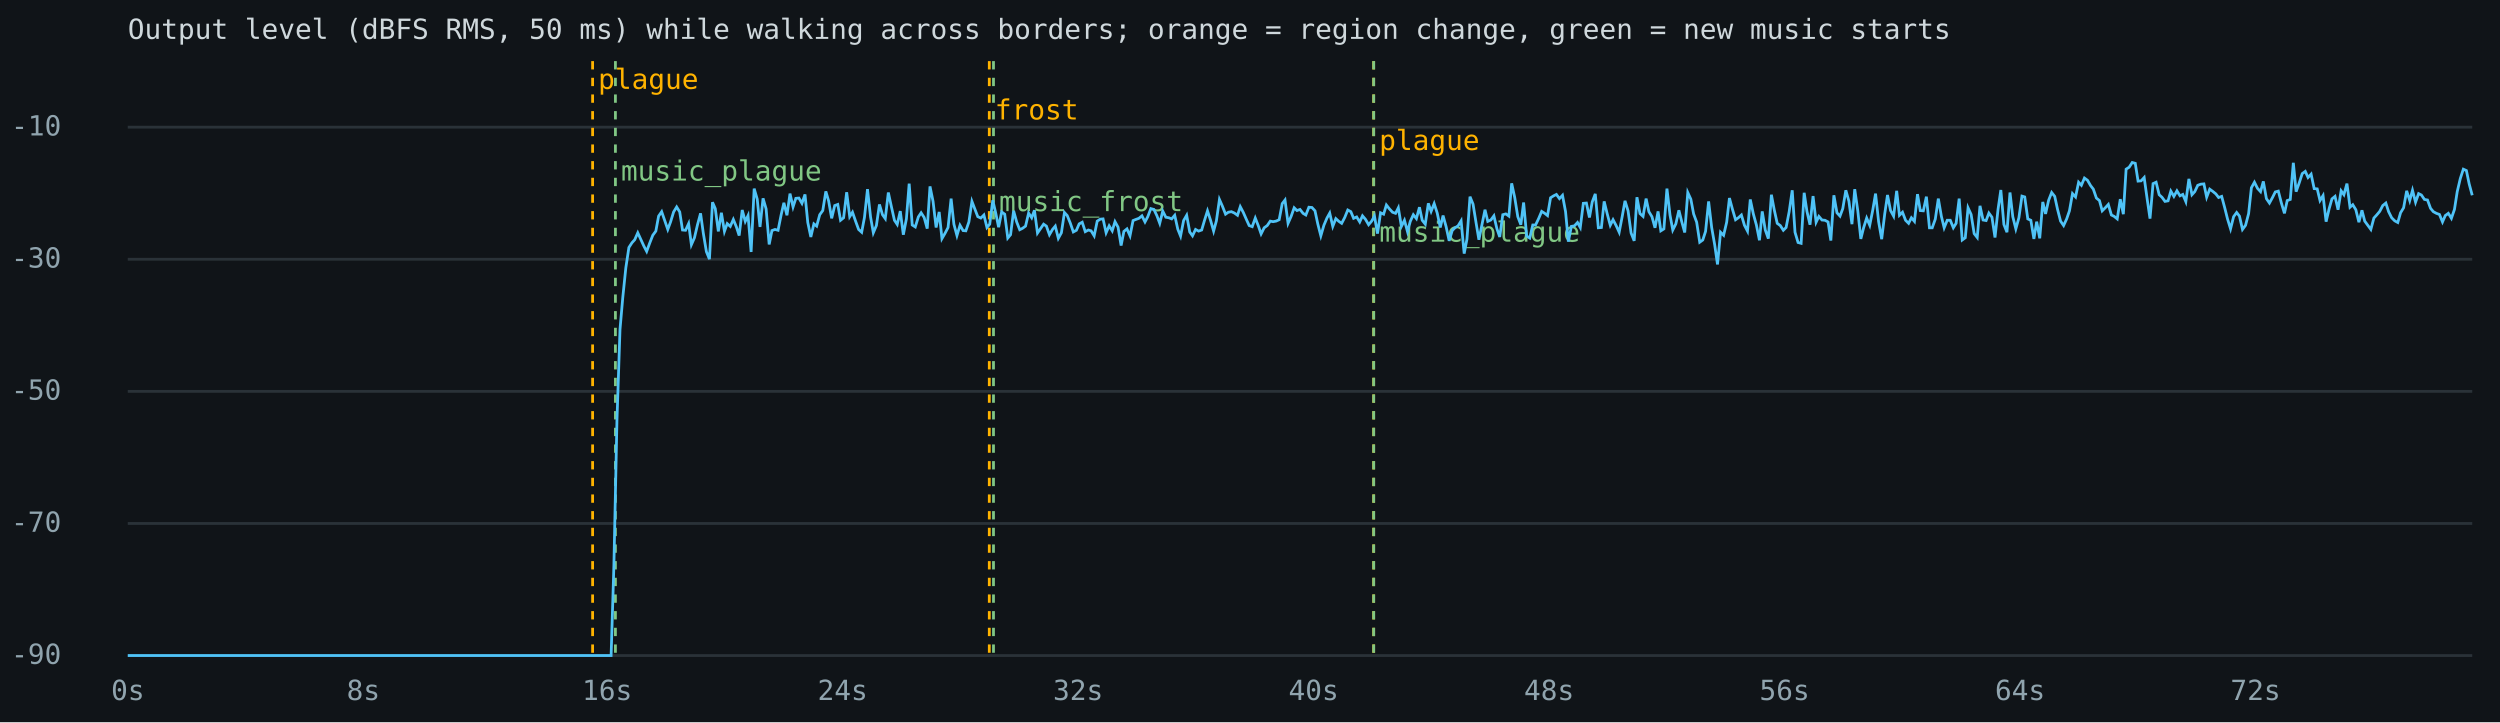
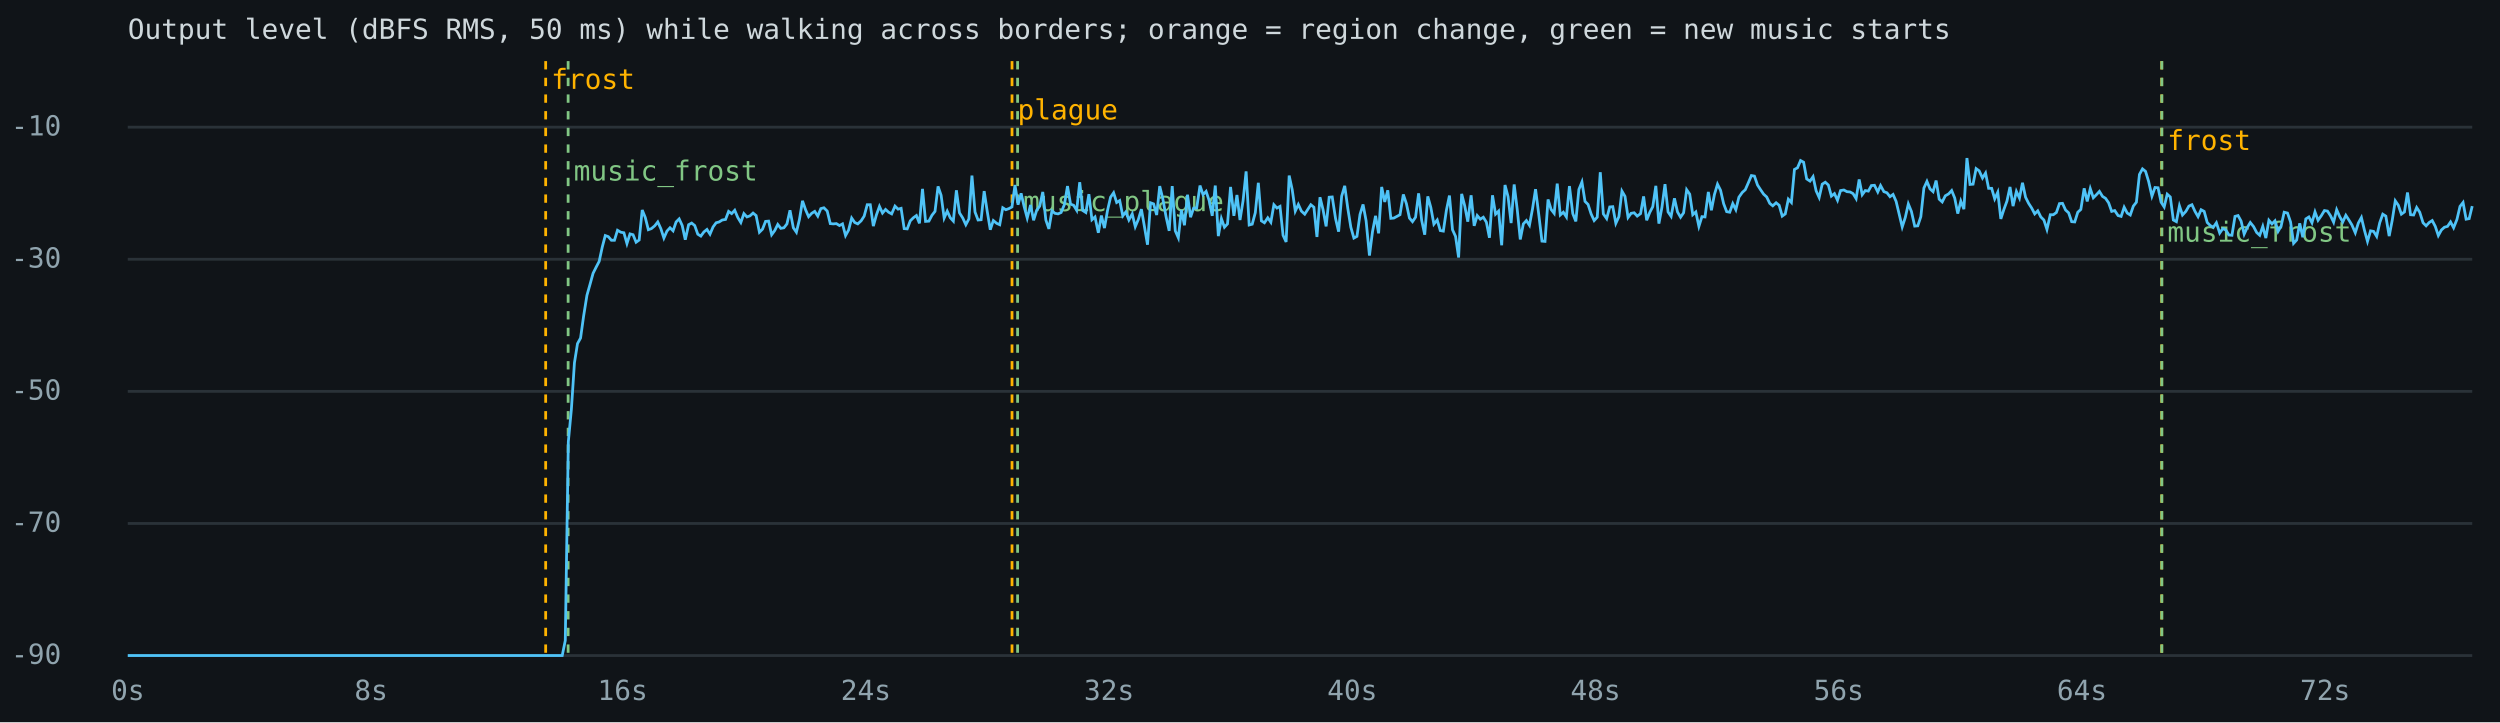
<svg xmlns="http://www.w3.org/2000/svg" width="900" height="260" viewBox="0 0 900 260" font-family="monospace" font-size="10">
  <rect width="900" height="260" fill="#101418" />
  <text x="46" y="14" fill="#cfd8dc">Output level (dBFS RMS, 50 ms) while walking across borders; orange = region change, green = new music starts</text>
  <line x1="46" x2="890" y1="236" y2="236" stroke="#2a3238" />
  <text x="4" y="239" fill="#90a4ae">-90</text>
  <line x1="46" x2="890" y1="188.444" y2="188.444" stroke="#2a3238" />
  <text x="4" y="191.444" fill="#90a4ae">-70</text>
  <line x1="46" x2="890" y1="140.889" y2="140.889" stroke="#2a3238" />
  <text x="4" y="143.889" fill="#90a4ae">-50</text>
  <line x1="46" x2="890" y1="93.333" y2="93.333" stroke="#2a3238" />
  <text x="4" y="96.333" fill="#90a4ae">-30</text>
  <line x1="46" x2="890" y1="45.778" y2="45.778" stroke="#2a3238" />
  <text x="4" y="48.778" fill="#90a4ae">-10</text>
  <text x="40" y="252" fill="#90a4ae">0s</text>
-   <text x="124.773" y="252" fill="#90a4ae">8s</text>
-   <text x="209.546" y="252" fill="#90a4ae">16s</text>
-   <text x="294.319" y="252" fill="#90a4ae">24s</text>
-   <text x="379.092" y="252" fill="#90a4ae">32s</text>
-   <text x="463.865" y="252" fill="#90a4ae">40s</text>
-   <text x="548.638" y="252" fill="#90a4ae">48s</text>
-   <text x="633.411" y="252" fill="#90a4ae">56s</text>
-   <text x="718.184" y="252" fill="#90a4ae">64s</text>
-   <text x="802.957" y="252" fill="#90a4ae">72s</text>
-   <line x1="213.338" x2="213.338" y1="22" y2="236" stroke="#ffb300" stroke-dasharray="3 3" />
-   <text x="215.338" y="32" fill="#ffb300">plague</text>
-   <line x1="356.146" x2="356.146" y1="22" y2="236" stroke="#ffb300" stroke-dasharray="3 3" />
-   <text x="358.146" y="43" fill="#ffb300">frost</text>
-   <line x1="494.516" x2="494.516" y1="22" y2="236" stroke="#ffb300" stroke-dasharray="3 3" />
-   <text x="496.516" y="54" fill="#ffb300">plague</text>
-   <line x1="221.549" x2="221.549" y1="22" y2="236" stroke="#81c784" stroke-dasharray="3 3" />
-   <text x="223.549" y="65" fill="#81c784">music_plague</text>
-   <line x1="357.655" x2="357.655" y1="22" y2="236" stroke="#81c784" stroke-dasharray="3 3" />
-   <text x="359.655" y="76" fill="#81c784">music_frost</text>
-   <line x1="494.535" x2="494.535" y1="22" y2="236" stroke="#81c784" stroke-dasharray="3 3" />
-   <text x="496.535" y="87" fill="#81c784">music_plague</text>
-   <path d="M46.0 236.0L47.1 236.0L48.1 236.0L49.2 236.0L50.3 236.0L51.4 236.0L52.4 236.0L53.5 236.0L54.6 236.0L55.7 236.0L56.7 236.0L57.8 236.0L58.9 236.0L60.0 236.0L61.0 236.0L62.1 236.0L63.2 236.0L64.3 236.0L65.3 236.0L66.4 236.0L67.5 236.0L68.5 236.0L69.6 236.0L70.7 236.0L71.8 236.0L72.8 236.0L73.9 236.0L75.0 236.0L76.1 236.0L77.1 236.0L78.2 236.0L79.3 236.0L80.4 236.0L81.4 236.0L82.5 236.0L83.6 236.0L84.7 236.0L85.7 236.0L86.8 236.0L87.9 236.0L89.0 236.0L90.0 236.0L91.1 236.0L92.2 236.0L93.2 236.0L94.3 236.0L95.4 236.0L96.5 236.0L97.5 236.0L98.6 236.0L99.7 236.0L100.8 236.0L101.8 236.0L102.9 236.0L104.0 236.0L105.1 236.0L106.1 236.0L107.2 236.0L108.3 236.0L109.4 236.0L110.4 236.0L111.5 236.0L112.6 236.0L113.6 236.0L114.7 236.0L115.8 236.0L116.9 236.0L117.9 236.0L119.0 236.0L120.1 236.0L121.2 236.0L122.2 236.0L123.3 236.0L124.4 236.0L125.5 236.0L126.5 236.0L127.6 236.0L128.7 236.0L129.8 236.0L130.8 236.0L131.9 236.0L133.0 236.0L134.1 236.0L135.1 236.0L136.2 236.0L137.3 236.0L138.3 236.0L139.4 236.0L140.5 236.0L141.6 236.0L142.6 236.0L143.7 236.0L144.8 236.0L145.9 236.0L146.9 236.0L148.0 236.0L149.1 236.0L150.2 236.0L151.2 236.0L152.3 236.0L153.4 236.0L154.5 236.0L155.5 236.0L156.6 236.0L157.7 236.0L158.7 236.0L159.8 236.0L160.9 236.0L162.0 236.0L163.0 236.0L164.1 236.0L165.2 236.0L166.3 236.0L167.3 236.0L168.4 236.0L169.5 236.0L170.6 236.0L171.6 236.0L172.7 236.0L173.8 236.0L174.9 236.0L175.9 236.0L177.0 236.0L178.1 236.0L179.2 236.0L180.2 236.0L181.3 236.0L182.4 236.0L183.4 236.0L184.5 236.0L185.6 236.0L186.7 236.0L187.7 236.0L188.8 236.0L189.9 236.0L191.0 236.0L192.0 236.0L193.1 236.0L194.2 236.0L195.3 236.0L196.3 236.0L197.4 236.0L198.5 236.0L199.6 236.0L200.6 236.0L201.7 236.0L202.8 236.0L203.8 236.0L204.9 236.0L206.0 236.0L207.1 236.0L208.1 236.0L209.2 236.0L210.3 236.0L211.4 236.0L212.4 236.0L213.5 236.0L214.6 236.0L215.7 236.0L216.7 236.0L217.8 236.0L218.9 236.0L220.0 236.0L221.0 203.6L222.1 151.4L223.2 118.6L224.2 107.1L225.3 96.4L226.4 89.1L227.5 87.4L228.5 86.3L229.6 83.8L230.7 86.2L231.8 88.6L232.8 90.5L233.9 87.5L235.0 84.7L236.1 83.2L237.1 77.8L238.2 76.2L239.3 79.4L240.4 82.6L241.4 79.9L242.5 76.3L243.6 74.5L244.7 76.3L245.7 82.8L246.8 82.9L247.9 80.5L248.9 88.1L250.0 85.6L251.1 80.9L252.2 76.8L253.2 84.0L254.3 90.6L255.4 93.3L256.5 72.8L257.5 75.1L258.6 83.3L259.7 76.6L260.8 83.3L261.8 80.5L262.9 81.5L264.0 79.0L265.1 81.7L266.1 84.8L267.2 75.6L268.3 79.7L269.3 77.6L270.4 90.7L271.5 67.9L272.6 71.7L273.6 81.7L274.7 71.4L275.8 75.2L276.9 88.0L277.9 83.0L279.0 82.6L280.1 82.9L281.2 77.4L282.2 73.0L283.3 77.5L284.4 69.7L285.5 74.5L286.5 71.4L287.6 71.3L288.7 73.2L289.8 70.0L290.8 80.1L291.9 85.3L293.0 80.6L294.0 81.4L295.1 77.3L296.2 75.8L297.3 68.9L298.3 72.3L299.4 78.6L300.5 74.0L301.6 73.6L302.6 79.3L303.7 78.4L304.8 69.2L305.9 78.0L306.9 76.4L308.0 79.6L309.1 82.6L310.2 83.6L311.2 78.3L312.3 68.1L313.4 78.1L314.4 83.8L315.5 81.2L316.6 73.6L317.7 77.3L318.7 78.7L319.8 69.3L320.9 74.4L322.0 79.3L323.0 80.8L324.1 76.0L325.2 84.5L326.3 78.8L327.3 66.1L328.4 81.0L329.5 81.7L330.6 78.1L331.6 76.6L332.7 78.3L333.8 82.3L334.8 67.1L335.9 72.5L337.0 81.9L338.1 76.3L339.1 85.9L340.2 84.0L341.3 81.9L342.4 71.5L343.4 80.7L344.5 84.8L345.6 81.1L346.7 83.0L347.7 83.1L348.8 79.9L349.9 72.5L351.0 75.4L352.0 78.0L353.1 78.5L354.2 77.4L355.3 81.9L356.3 80.7L357.4 72.1L358.5 76.9L359.5 81.8L360.6 76.3L361.7 77.1L362.8 85.7L363.8 84.5L364.9 75.9L366.0 79.9L367.1 82.7L368.1 82.2L369.2 81.4L370.3 76.7L371.4 78.4L372.4 75.7L373.5 83.9L374.6 82.3L375.7 80.7L376.7 81.4L377.8 84.5L378.9 82.6L379.9 81.4L381.0 85.8L382.1 83.8L383.2 76.5L384.2 77.6L385.3 80.3L386.4 83.5L387.5 82.9L388.5 80.6L389.6 80.0L390.7 83.4L391.8 82.8L392.8 83.1L393.9 84.9L395.0 79.6L396.1 78.9L397.1 78.8L398.2 83.8L399.3 81.3L400.4 83.1L401.4 79.8L402.5 81.8L403.6 88.4L404.6 83.3L405.7 82.4L406.8 84.9L407.9 79.4L408.9 79.0L410.0 78.6L411.1 77.7L412.2 79.9L413.2 78.0L414.3 75.1L415.4 75.4L416.5 77.7L417.5 80.4L418.6 76.0L419.7 78.2L420.8 78.4L421.8 78.8L422.9 77.5L424.0 82.5L425.0 85.0L426.1 79.4L427.2 77.5L428.3 83.5L429.3 84.9L430.4 82.6L431.5 83.2L432.6 82.8L433.6 79.4L434.7 75.9L435.8 79.3L436.9 83.2L437.9 79.5L439.0 71.8L440.1 74.3L441.2 77.1L442.2 76.4L443.3 76.2L444.4 76.7L445.5 77.5L446.5 74.4L447.6 76.5L448.7 79.0L449.7 81.2L450.8 81.6L451.9 78.5L453.0 81.3L454.0 84.2L455.1 82.0L456.2 81.2L457.3 79.6L458.3 79.8L459.4 79.6L460.5 79.1L461.6 73.3L462.6 72.0L463.7 80.4L464.8 77.9L465.9 74.8L466.9 75.8L468.0 75.4L469.1 76.8L470.1 77.4L471.2 74.6L472.3 74.7L473.4 75.9L474.4 80.6L475.5 84.9L476.6 81.1L477.7 78.5L478.7 76.7L479.8 81.5L480.9 78.7L482.0 79.7L483.0 80.4L484.1 78.3L485.2 75.6L486.3 76.2L487.3 78.6L488.4 78.1L489.5 79.9L490.5 77.7L491.6 79.0L492.7 80.9L493.8 79.6L494.8 77.8L495.9 84.1L497.0 76.6L498.1 77.1L499.1 73.8L500.2 75.2L501.3 76.4L502.4 76.8L503.4 74.8L504.5 81.5L505.6 79.3L506.7 83.4L507.7 79.7L508.8 77.3L509.9 78.7L511.0 74.6L512.0 79.3L513.1 80.7L514.2 73.2L515.2 76.1L516.3 73.3L517.4 76.7L518.5 81.9L519.5 77.6L520.6 81.6L521.7 86.7L522.8 83.0L523.8 82.0L524.9 81.3L526.0 79.5L527.1 91.3L528.1 86.1L529.2 70.8L530.3 73.5L531.4 80.3L532.4 86.3L533.5 80.9L534.6 75.5L535.6 79.7L536.7 79.2L537.8 77.7L538.9 82.4L539.9 85.3L541.0 77.3L542.1 77.0L543.2 77.8L544.2 66.0L545.3 71.1L546.4 78.0L547.5 80.9L548.5 72.9L549.6 85.0L550.7 85.7L551.8 81.0L552.8 81.0L553.9 78.7L555.0 76.1L556.1 76.8L557.1 77.6L558.2 71.2L559.3 70.5L560.3 70.0L561.4 71.5L562.5 70.3L563.6 76.2L564.6 87.0L565.7 81.5L566.8 81.3L567.9 80.1L568.9 81.9L570.0 73.2L571.1 73.1L572.2 78.3L573.2 72.7L574.3 69.8L575.4 82.0L576.5 81.9L577.5 72.5L578.6 77.0L579.7 81.1L580.7 79.1L581.8 81.2L582.9 83.6L584.0 77.9L585.0 72.3L586.1 75.9L587.2 83.9L588.3 86.7L589.3 71.0L590.4 76.9L591.5 77.9L592.6 71.5L593.6 76.2L594.7 78.0L595.8 82.0L596.9 76.1L597.9 83.1L599.0 82.4L600.1 67.9L601.2 77.4L602.2 82.8L603.3 80.6L604.4 75.7L605.4 79.7L606.5 83.7L607.6 69.3L608.7 71.7L609.7 77.0L610.8 80.0L611.9 87.2L613.0 86.4L614.0 83.3L615.1 72.5L616.2 81.9L617.3 88.2L618.3 95.2L619.4 83.6L620.5 84.7L621.6 80.0L622.6 71.3L623.7 75.4L624.8 79.1L625.8 78.4L626.9 77.4L628.0 81.1L629.1 83.2L630.1 71.8L631.2 77.0L632.3 81.0L633.4 86.5L634.4 76.1L635.5 82.8L636.6 85.9L637.7 70.1L638.7 75.4L639.8 80.4L640.9 81.2L642.0 82.9L643.0 81.9L644.1 76.2L645.2 68.5L646.2 83.6L647.3 87.3L648.4 87.6L649.5 69.4L650.5 76.1L651.6 80.9L652.7 70.6L653.8 80.0L654.8 77.9L655.9 79.2L657.0 79.3L658.1 79.9L659.1 86.6L660.2 70.3L661.3 76.6L662.4 77.8L663.4 75.1L664.5 68.5L665.6 72.4L666.7 80.7L667.7 68.1L668.8 75.9L669.9 86.0L670.9 82.0L672.0 78.5L673.1 81.1L674.2 75.6L675.2 69.7L676.3 79.8L677.4 86.1L678.5 77.0L679.5 70.2L680.6 75.8L681.7 77.8L682.8 68.7L683.8 77.5L684.9 76.4L686.0 79.3L687.1 80.4L688.1 78.4L689.2 79.7L690.3 69.9L691.3 75.8L692.4 75.9L693.5 70.8L694.6 82.0L695.6 82.0L696.7 78.9L697.8 71.5L698.9 77.9L699.9 82.0L701.0 79.3L702.1 79.3L703.2 82.0L704.2 80.4L705.3 71.5L706.4 86.4L707.5 85.6L708.5 74.8L709.6 77.2L710.7 84.1L711.8 85.5L712.8 74.1L713.9 79.2L715.0 79.4L716.0 76.7L717.1 78.2L718.2 85.5L719.3 75.3L720.3 68.4L721.4 80.8L722.5 83.6L723.6 69.3L724.6 78.0L725.7 82.4L726.8 78.4L727.9 70.6L728.9 70.9L730.0 78.8L731.1 79.3L732.2 86.0L733.2 79.8L734.3 85.8L735.4 72.7L736.4 77.0L737.5 72.1L738.6 69.3L739.7 70.7L740.7 75.3L741.8 79.6L742.9 81.2L744.0 78.8L745.0 75.9L746.1 69.7L747.2 70.9L748.3 65.6L749.3 66.7L750.4 64.1L751.5 64.9L752.6 66.8L753.6 68.1L754.7 71.3L755.8 72.2L756.8 75.9L757.9 74.8L759.0 73.6L760.1 77.4L761.1 77.9L762.2 78.8L763.3 71.7L764.4 77.1L765.4 60.9L766.5 60.2L767.6 58.5L768.7 58.8L769.7 65.2L770.8 65.1L771.9 63.9L773.0 71.8L774.0 78.7L775.1 66.1L776.2 65.6L777.3 70.1L778.3 71.0L779.4 72.5L780.5 72.3L781.5 68.8L782.6 70.7L783.7 68.7L784.8 70.5L785.8 70.0L786.9 72.6L788.0 64.4L789.1 70.1L790.1 69.0L791.2 66.7L792.3 66.3L793.4 66.2L794.4 71.0L795.5 68.1L796.6 68.9L797.7 69.8L798.7 71.1L799.8 70.7L800.9 74.8L801.9 78.8L803.0 82.4L804.1 78.0L805.2 76.5L806.2 77.8L807.3 82.6L808.4 81.1L809.5 76.9L810.5 67.6L811.6 65.6L812.7 67.8L813.8 69.0L814.8 65.3L815.9 71.5L817.0 73.1L818.1 71.1L819.1 69.1L820.2 68.8L821.3 73.1L822.4 76.8L823.4 72.2L824.5 71.8L825.6 58.6L826.6 69.0L827.7 65.9L828.8 62.5L829.9 61.7L830.9 63.9L832.0 62.7L833.1 67.9L834.2 68.0L835.2 72.2L836.3 70.4L837.4 79.8L838.5 75.1L839.5 71.6L840.6 70.7L841.7 75.5L842.8 68.7L843.8 70.1L844.9 66.1L846.0 74.6L847.0 73.7L848.1 75.5L849.2 80.0L850.3 75.7L851.3 79.6L852.4 81.1L853.5 82.6L854.6 78.5L855.6 77.4L856.7 76.1L857.8 74.0L858.9 73.1L859.9 76.2L861.0 78.4L862.1 79.5L863.2 80.1L864.2 76.6L865.3 74.8L866.4 68.7L867.5 72.2L868.5 68.5L869.6 72.8L870.7 69.7L871.7 70.2L872.8 71.8L873.9 72.0L875.0 75.0L876.0 76.2L877.1 76.8L878.2 77.2L879.3 79.9L880.3 77.6L881.4 76.8L882.5 78.6L883.6 75.4L884.6 69.0L885.7 64.3L886.8 60.9L887.9 61.4L888.9 66.2L890.0 70.3" fill="none" stroke="#4fc3f7" stroke-width="1" />
+   <text x="127.558" y="252" fill="#90a4ae">8s</text>
+   <text x="215.116" y="252" fill="#90a4ae">16s</text>
+   <text x="302.674" y="252" fill="#90a4ae">24s</text>
+   <text x="390.232" y="252" fill="#90a4ae">32s</text>
+   <text x="477.79" y="252" fill="#90a4ae">40s</text>
+   <text x="565.348" y="252" fill="#90a4ae">48s</text>
+   <text x="652.905" y="252" fill="#90a4ae">56s</text>
+   <text x="740.463" y="252" fill="#90a4ae">64s</text>
+   <text x="828.021" y="252" fill="#90a4ae">72s</text>
+   <line x1="196.44" x2="196.44" y1="22" y2="236" stroke="#ffb300" stroke-dasharray="3 3" />
+   <text x="198.44" y="32" fill="#ffb300">frost</text>
+   <line x1="364.328" x2="364.328" y1="22" y2="236" stroke="#ffb300" stroke-dasharray="3 3" />
+   <text x="366.328" y="43" fill="#ffb300">plague</text>
+   <line x1="778.221" x2="778.221" y1="22" y2="236" stroke="#ffb300" stroke-dasharray="3 3" />
+   <text x="780.221" y="54" fill="#ffb300">frost</text>
+   <line x1="204.526" x2="204.526" y1="22" y2="236" stroke="#81c784" stroke-dasharray="3 3" />
+   <text x="206.526" y="65" fill="#81c784">music_frost</text>
+   <line x1="366.333" x2="366.333" y1="22" y2="236" stroke="#81c784" stroke-dasharray="3 3" />
+   <text x="368.333" y="76" fill="#81c784">music_plague</text>
+   <line x1="778.253" x2="778.253" y1="22" y2="236" stroke="#81c784" stroke-dasharray="3 3" />
+   <text x="780.253" y="87" fill="#81c784">music_frost</text>
+   <path d="M46.0 236.0L47.1 236.0L48.2 236.0L49.3 236.0L50.4 236.0L51.5 236.0L52.7 236.0L53.8 236.0L54.9 236.0L56.0 236.0L57.1 236.0L58.2 236.0L59.3 236.0L60.4 236.0L61.5 236.0L62.6 236.0L63.7 236.0L64.9 236.0L66.0 236.0L67.1 236.0L68.2 236.0L69.3 236.0L70.4 236.0L71.5 236.0L72.6 236.0L73.7 236.0L74.8 236.0L75.9 236.0L77.1 236.0L78.2 236.0L79.3 236.0L80.4 236.0L81.5 236.0L82.6 236.0L83.7 236.0L84.8 236.0L85.9 236.0L87.0 236.0L88.1 236.0L89.3 236.0L90.4 236.0L91.5 236.0L92.6 236.0L93.7 236.0L94.8 236.0L95.9 236.0L97.0 236.0L98.1 236.0L99.2 236.0L100.3 236.0L101.5 236.0L102.6 236.0L103.7 236.0L104.8 236.0L105.9 236.0L107.0 236.0L108.1 236.0L109.2 236.0L110.3 236.0L111.4 236.0L112.5 236.0L113.7 236.0L114.8 236.0L115.9 236.0L117.0 236.0L118.1 236.0L119.2 236.0L120.3 236.0L121.4 236.0L122.5 236.0L123.6 236.0L124.7 236.0L125.9 236.0L127.0 236.0L128.1 236.0L129.2 236.0L130.3 236.0L131.4 236.0L132.5 236.0L133.6 236.0L134.7 236.0L135.8 236.0L136.9 236.0L138.1 236.0L139.2 236.0L140.3 236.0L141.4 236.0L142.5 236.0L143.6 236.0L144.7 236.0L145.8 236.0L146.9 236.0L148.0 236.0L149.1 236.0L150.3 236.0L151.4 236.0L152.5 236.0L153.6 236.0L154.7 236.0L155.8 236.0L156.9 236.0L158.0 236.0L159.1 236.0L160.2 236.0L161.3 236.0L162.5 236.0L163.6 236.0L164.7 236.0L165.8 236.0L166.9 236.0L168.0 236.0L169.1 236.0L170.2 236.0L171.3 236.0L172.4 236.0L173.5 236.0L174.7 236.0L175.8 236.0L176.9 236.0L178.0 236.0L179.1 236.0L180.2 236.0L181.3 236.0L182.4 236.0L183.5 236.0L184.6 236.0L185.7 236.0L186.9 236.0L188.0 236.0L189.1 236.0L190.2 236.0L191.3 236.0L192.4 236.0L193.5 236.0L194.6 236.0L195.7 236.0L196.8 236.0L197.9 236.0L199.1 236.0L200.2 236.0L201.3 236.0L202.4 236.0L203.5 230.6L204.6 159.0L205.7 147.3L206.8 130.6L207.9 123.7L209.0 121.7L210.1 113.8L211.3 106.3L212.4 102.4L213.5 98.4L214.6 96.2L215.7 94.1L216.8 89.0L217.9 84.8L219.0 85.2L220.1 86.5L221.2 86.5L222.3 82.9L223.5 83.6L224.6 83.8L225.7 87.7L226.8 84.2L227.9 84.5L229.0 87.2L230.1 86.4L231.2 75.6L232.3 78.3L233.4 82.7L234.5 82.3L235.7 81.3L236.8 79.9L237.9 82.3L239.0 85.7L240.1 83.2L241.2 82.0L242.3 83.1L243.4 79.9L244.5 78.8L245.6 81.2L246.7 86.3L247.9 80.9L249.0 80.3L250.1 81.2L251.2 84.3L252.3 85.0L253.4 83.5L254.5 82.6L255.6 84.3L256.7 81.7L257.8 80.2L258.9 79.9L260.0 79.2L261.2 79.0L262.3 76.1L263.4 76.9L264.5 75.7L265.6 78.3L266.7 80.1L267.8 76.9L268.9 78.1L270.0 77.7L271.1 76.7L272.2 77.6L273.4 83.6L274.5 82.5L275.6 79.7L276.7 79.6L277.8 84.5L278.9 83.0L280.0 80.8L281.1 82.2L282.2 82.0L283.3 80.6L284.4 75.7L285.6 82.0L286.7 83.6L287.8 79.0L288.9 72.3L290.0 75.5L291.1 78.0L292.2 76.8L293.3 76.1L294.4 77.8L295.5 75.1L296.6 74.8L297.8 76.0L298.9 80.5L300.0 80.6L301.1 80.5L302.2 81.2L303.3 80.6L304.4 84.8L305.5 82.8L306.6 78.5L307.7 80.1L308.8 80.6L310.0 79.5L311.1 77.8L312.2 73.7L313.3 73.7L314.4 81.4L315.5 77.4L316.6 74.3L317.7 76.7L318.8 75.4L319.9 76.4L321.0 77.0L322.2 74.2L323.3 75.3L324.4 75.0L325.5 82.3L326.6 82.4L327.7 79.5L328.8 78.4L329.9 77.6L331.0 80.4L332.1 68.0L333.2 79.7L334.4 79.6L335.5 77.5L336.6 76.1L337.7 67.1L338.8 70.3L339.9 78.5L341.0 76.0L342.1 78.4L343.2 79.6L344.3 68.5L345.4 76.6L346.6 78.5L347.7 80.9L348.8 78.8L349.9 63.2L351.0 76.3L352.1 79.2L353.2 79.1L354.3 68.8L355.4 76.1L356.5 82.7L357.6 79.4L358.8 80.4L359.9 80.9L361.0 74.8L362.1 75.5L363.2 75.1L364.3 74.5L365.4 66.6L366.5 73.7L367.6 69.6L368.7 74.4L369.8 78.5L371.0 73.8L372.1 79.3L373.2 75.7L374.3 74.2L375.4 69.1L376.5 79.2L377.6 82.4L378.7 75.9L379.8 76.8L380.9 77.0L382.0 76.5L383.2 73.6L384.3 67.0L385.4 73.5L386.5 73.9L387.6 75.7L388.7 65.6L389.8 75.8L390.9 76.5L392.0 69.9L393.1 79.1L394.2 78.1L395.4 83.8L396.5 77.6L397.6 82.1L398.7 75.8L399.8 71.0L400.9 69.4L402.0 72.9L403.1 72.2L404.2 77.7L405.3 76.3L406.4 79.2L407.6 77.0L408.7 81.6L409.8 79.0L410.9 75.3L412.0 81.6L413.1 88.1L414.2 73.0L415.3 73.4L416.4 77.4L417.5 67.0L418.6 71.5L419.8 78.1L420.9 83.1L422.0 67.0L423.1 83.1L424.2 85.6L425.3 75.6L426.4 81.1L427.5 70.1L428.6 78.2L429.7 74.9L430.8 74.9L432.0 66.8L433.1 70.1L434.2 68.9L435.3 72.2L436.4 77.7L437.5 66.8L438.6 85.0L439.7 78.7L440.8 81.8L441.9 80.6L443.0 67.3L444.2 77.7L445.3 70.2L446.4 79.2L447.5 72.3L448.6 61.7L449.7 81.0L450.8 80.7L451.9 76.6L453.0 65.8L454.1 79.5L455.2 80.2L456.4 78.4L457.5 80.0L458.6 73.7L459.7 74.9L460.8 74.3L461.9 84.7L463.0 87.1L464.1 63.2L465.2 68.3L466.3 76.0L467.4 73.6L468.5 76.0L469.7 77.1L470.8 75.4L471.9 73.7L473.0 74.6L474.1 85.3L475.2 71.0L476.3 75.5L477.4 81.5L478.5 71.0L479.6 70.9L480.8 78.7L481.9 83.4L483.0 70.6L484.1 66.9L485.2 75.0L486.3 81.8L487.4 85.7L488.5 85.1L489.6 77.2L490.7 73.6L491.8 79.5L493.0 92.0L494.1 83.4L495.2 77.7L496.3 84.0L497.4 67.3L498.5 72.7L499.6 68.5L500.7 78.6L501.8 78.5L502.9 77.9L504.0 77.3L505.2 70.0L506.3 73.3L507.4 78.5L508.5 79.8L509.6 78.2L510.7 69.6L511.8 79.3L512.9 84.5L514.0 70.7L515.1 74.7L516.2 80.7L517.4 79.2L518.5 83.0L519.6 83.2L520.7 75.7L521.8 70.4L522.9 82.7L524.0 85.1L525.1 92.7L526.2 69.8L527.3 74.1L528.4 79.8L529.6 70.3L530.7 81.3L531.8 77.6L532.9 78.9L534.0 78.2L535.1 80.0L536.2 85.6L537.3 70.3L538.4 77.1L539.5 76.0L540.6 88.3L541.8 66.6L542.9 70.8L544.0 80.3L545.1 66.4L546.2 75.4L547.3 86.2L548.4 80.6L549.5 79.4L550.6 81.1L551.7 75.2L552.8 68.1L554.0 77.6L555.1 86.8L556.2 86.9L557.3 71.8L558.4 75.4L559.5 76.8L560.6 66.1L561.7 77.4L562.8 76.4L563.9 78.1L565.0 67.0L566.2 76.9L567.3 79.7L568.4 68.2L569.5 65.5L570.6 72.5L571.7 73.6L572.8 77.0L573.9 79.4L575.0 78.2L576.1 62.0L577.2 77.0L578.4 78.7L579.5 74.5L580.6 74.4L581.7 80.4L582.8 78.0L583.9 68.8L585.0 70.7L586.1 78.3L587.2 76.8L588.3 76.6L589.4 77.8L590.6 76.9L591.7 70.7L592.8 79.3L593.9 76.5L595.0 74.4L596.1 66.9L597.2 80.5L598.3 74.6L599.4 66.3L600.5 76.3L601.6 77.9L602.8 71.4L603.9 76.3L605.0 78.2L606.1 76.6L607.2 68.3L608.3 69.9L609.4 77.3L610.5 76.3L611.6 81.5L612.7 78.0L613.8 78.1L615.0 69.1L616.1 75.7L617.2 70.0L618.3 66.3L619.4 68.5L620.5 73.3L621.6 76.2L622.7 76.4L623.8 73.3L624.9 75.5L626.0 71.0L627.2 69.3L628.3 68.3L629.4 65.8L630.5 63.2L631.6 63.4L632.7 66.6L633.8 68.3L634.9 69.9L636.0 70.9L637.1 73.2L638.2 74.1L639.4 73.0L640.5 73.9L641.6 77.8L642.7 77.0L643.8 71.7L644.9 72.9L646.0 61.0L647.1 60.4L648.2 57.8L649.3 58.4L650.4 64.4L651.6 65.2L652.7 63.6L653.8 68.7L654.9 71.1L656.0 66.3L657.1 65.6L658.2 66.6L659.3 70.6L660.4 69.7L661.5 72.1L662.6 68.6L663.8 68.4L664.9 69.0L666.0 69.1L667.1 69.7L668.2 71.5L669.3 64.6L670.4 70.1L671.5 68.6L672.6 68.8L673.7 66.8L674.8 66.7L676.0 69.1L677.0 66.8L678.2 69.0L679.3 69.4L680.4 70.8L681.5 70.0L682.6 72.5L683.7 77.1L684.8 81.7L685.9 78.3L687.0 73.4L688.1 76.1L689.3 81.4L690.4 81.3L691.5 78.0L692.6 67.7L693.7 65.3L694.8 68.0L695.9 69.0L697.0 65.0L698.1 71.7L699.2 72.7L700.3 70.5L701.5 69.8L702.6 68.6L703.7 71.3L704.8 76.9L705.9 72.4L707.0 75.3L708.1 56.9L709.2 66.4L710.3 66.3L711.4 60.7L712.5 61.5L713.7 64.1L714.8 62.3L715.9 67.8L717.0 67.8L718.1 71.6L719.2 69.2L720.3 78.8L721.4 75.4L722.5 72.4L723.6 67.3L724.7 74.2L725.9 68.9L727.0 71.3L728.1 65.8L729.2 71.0L730.3 73.2L731.4 74.9L732.5 77.0L733.6 75.9L734.7 78.1L735.8 79.2L736.9 82.6L738.1 77.3L739.2 77.3L740.3 76.5L741.4 73.3L742.5 73.2L743.6 75.6L744.7 76.6L745.8 79.8L746.9 79.9L748.0 76.4L749.1 75.4L750.3 67.8L751.4 72.5L752.5 67.9L753.6 71.2L754.7 70.1L755.8 68.9L756.9 70.7L758.0 71.4L759.1 73.0L760.2 76.1L761.3 75.8L762.5 77.6L763.6 77.9L764.7 74.6L765.8 76.7L766.9 77.4L768.0 74.2L769.1 72.8L770.2 62.8L771.3 60.8L772.4 61.7L773.5 65.3L774.7 70.6L775.8 67.5L776.9 67.6L778.0 72.8L779.1 74.5L780.2 69.9L781.3 70.9L782.4 79.2L783.5 79.8L784.6 74.1L785.7 77.4L786.9 76.1L788.0 74.2L789.1 73.7L790.2 76.1L791.3 78.0L792.4 75.5L793.5 76.1L794.6 80.1L795.7 81.2L796.8 81.8L797.9 80.2L799.1 83.9L800.2 82.3L801.3 82.8L802.4 84.6L803.5 84.7L804.6 77.9L805.7 77.6L806.8 79.6L807.9 84.3L809.0 81.9L810.1 80.1L811.3 81.6L812.4 83.7L813.5 84.7L814.6 81.5L815.7 85.7L816.8 79.3L817.9 80.6L819.0 79.5L820.1 83.3L821.2 81.4L822.3 76.4L823.5 76.7L824.6 79.9L825.7 87.6L826.8 86.4L827.9 80.4L829.0 85.4L830.1 78.8L831.2 78.1L832.3 80.2L833.4 76.3L834.5 79.3L835.7 77.6L836.8 75.8L837.9 76.0L839.0 77.7L840.1 80.0L841.2 75.5L842.3 78.0L843.4 79.9L844.5 77.5L845.6 79.2L846.7 81.0L847.9 83.8L849.0 80.3L850.1 78.3L851.2 82.9L852.3 86.9L853.4 83.1L854.5 83.3L855.6 85.1L856.7 80.2L857.8 77.1L858.9 77.8L860.1 85.0L861.2 79.3L862.3 72.3L863.4 73.9L864.5 77.1L865.6 76.3L866.7 69.3L867.8 77.3L868.9 77.4L870.0 74.7L871.1 76.4L872.3 80.2L873.4 81.3L874.5 80.1L875.6 79.4L876.7 81.5L877.8 84.8L878.9 82.8L880.0 81.8L881.1 81.5L882.2 79.9L883.3 82.0L884.5 79.0L885.6 74.3L886.7 72.9L887.8 78.9L888.9 78.7L890.0 74.2" fill="none" stroke="#4fc3f7" stroke-width="1" />
</svg>
